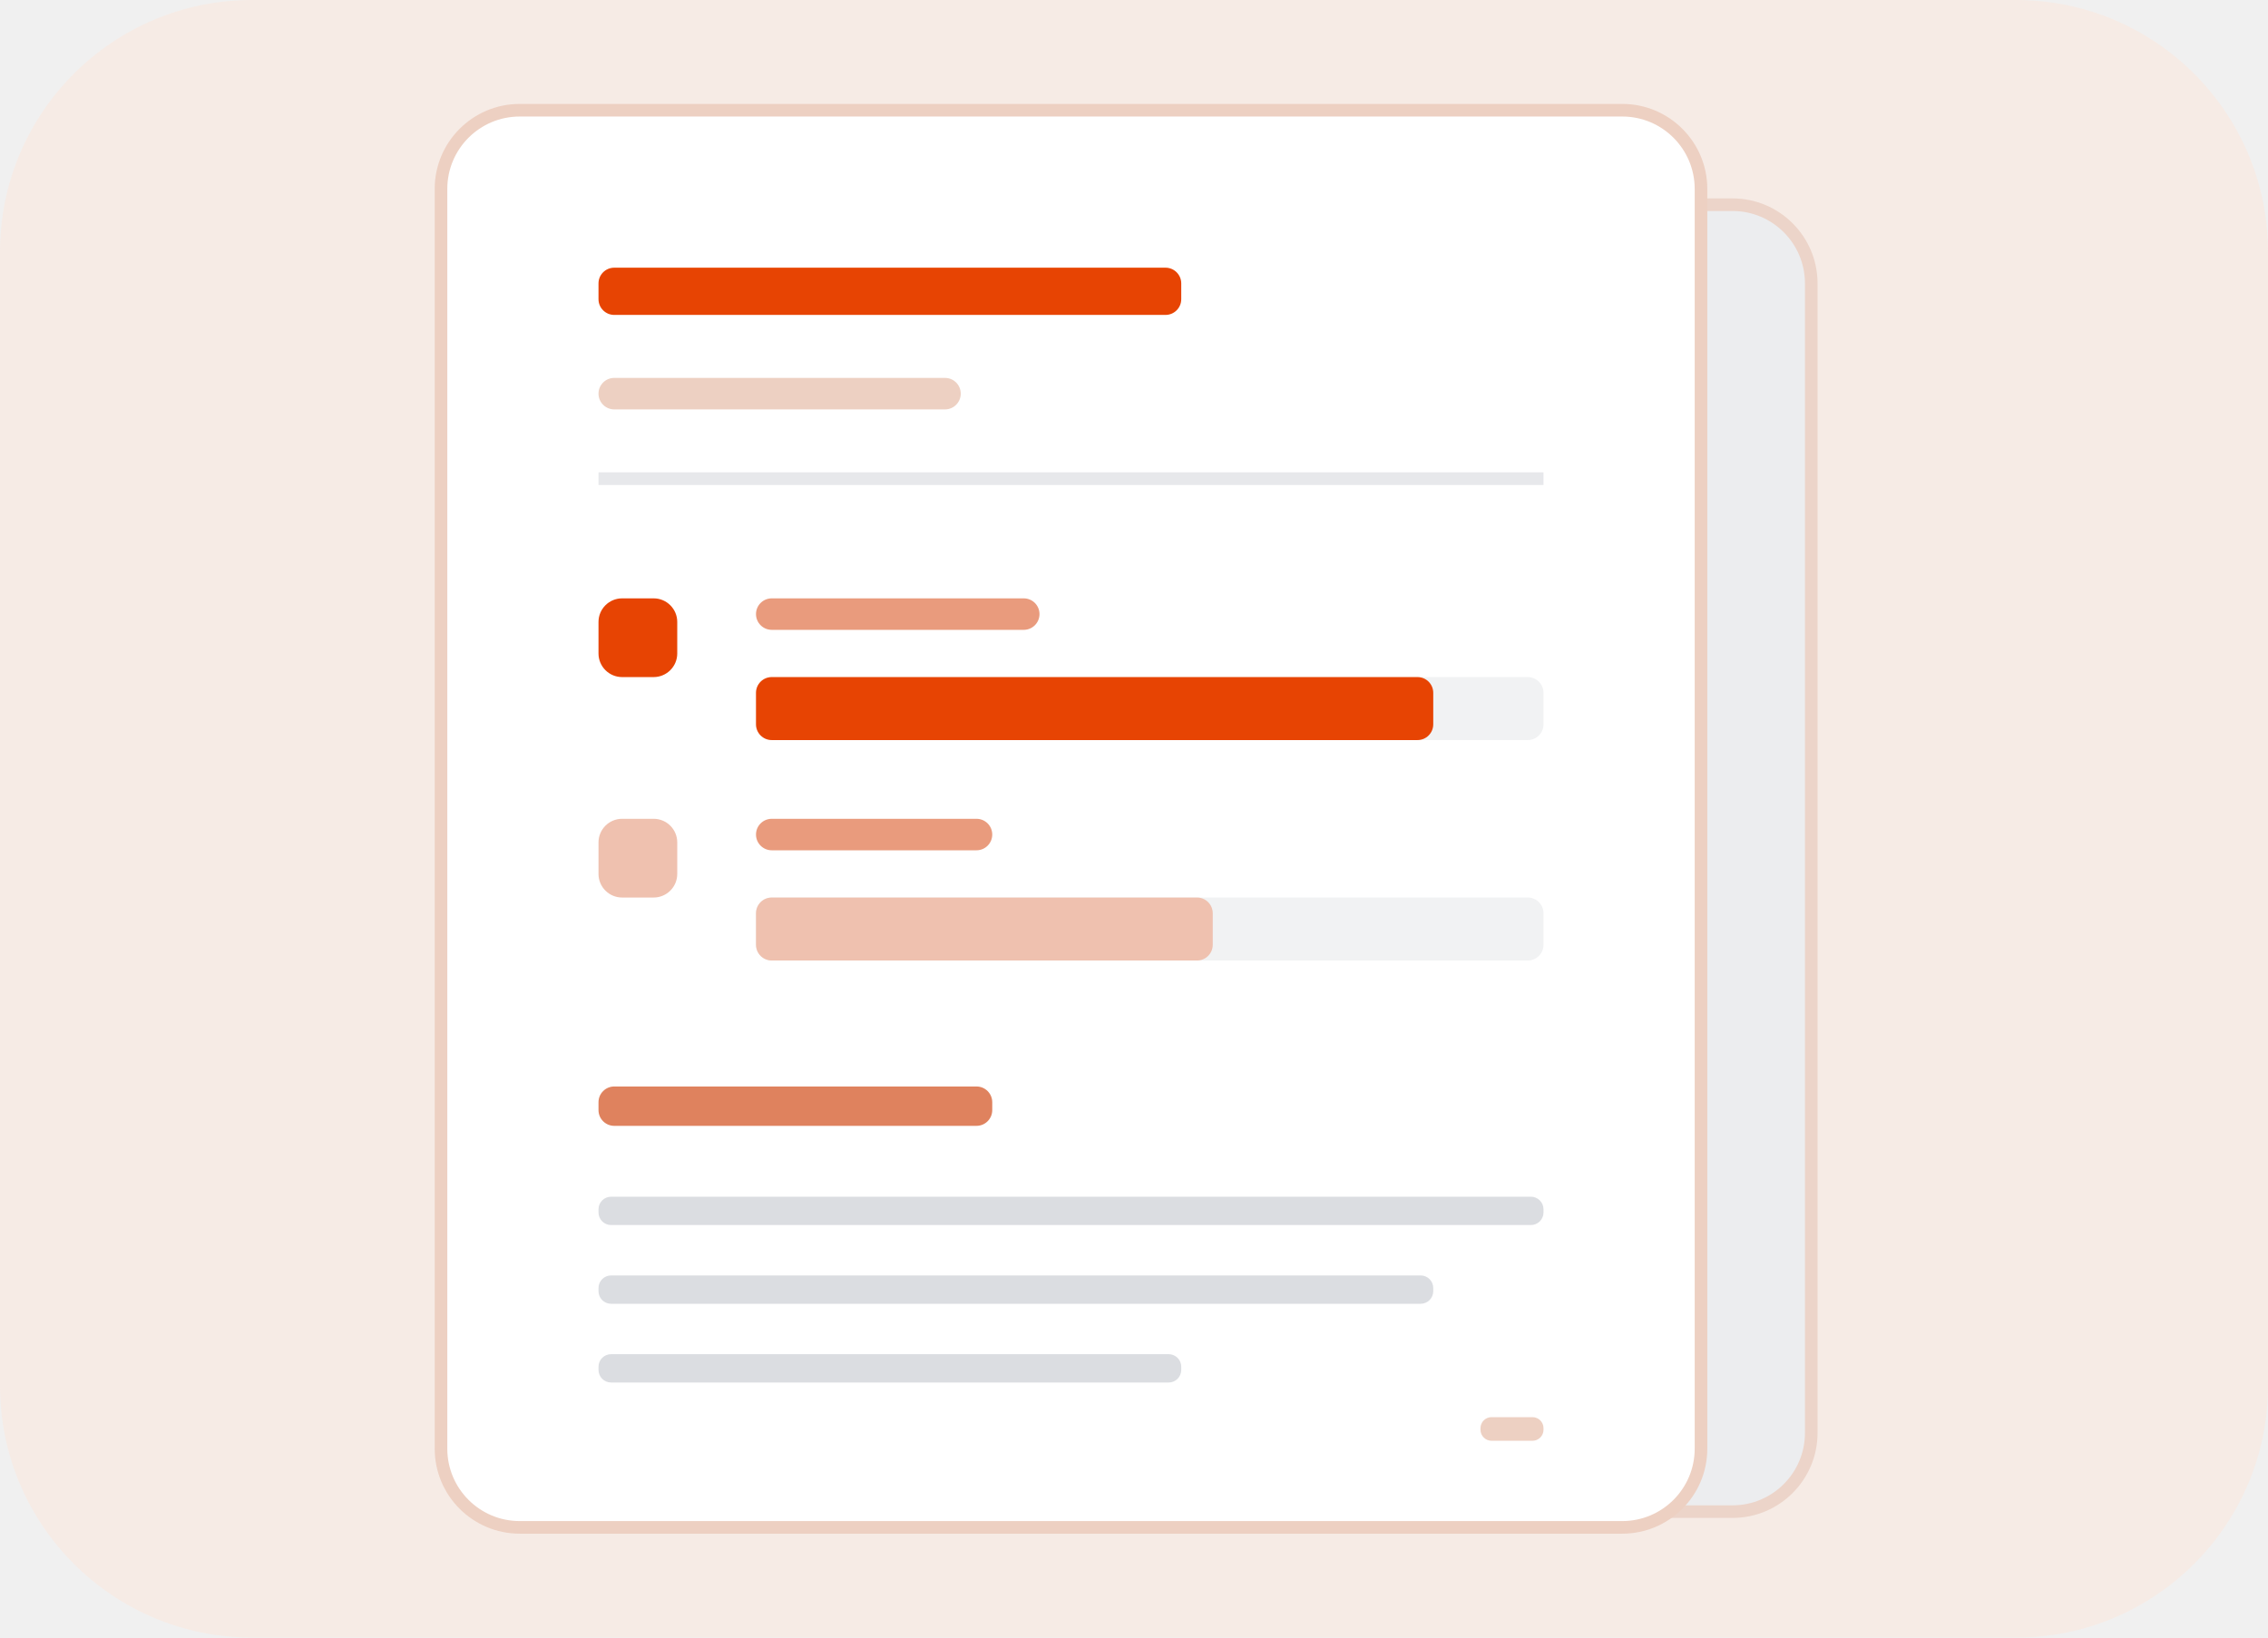
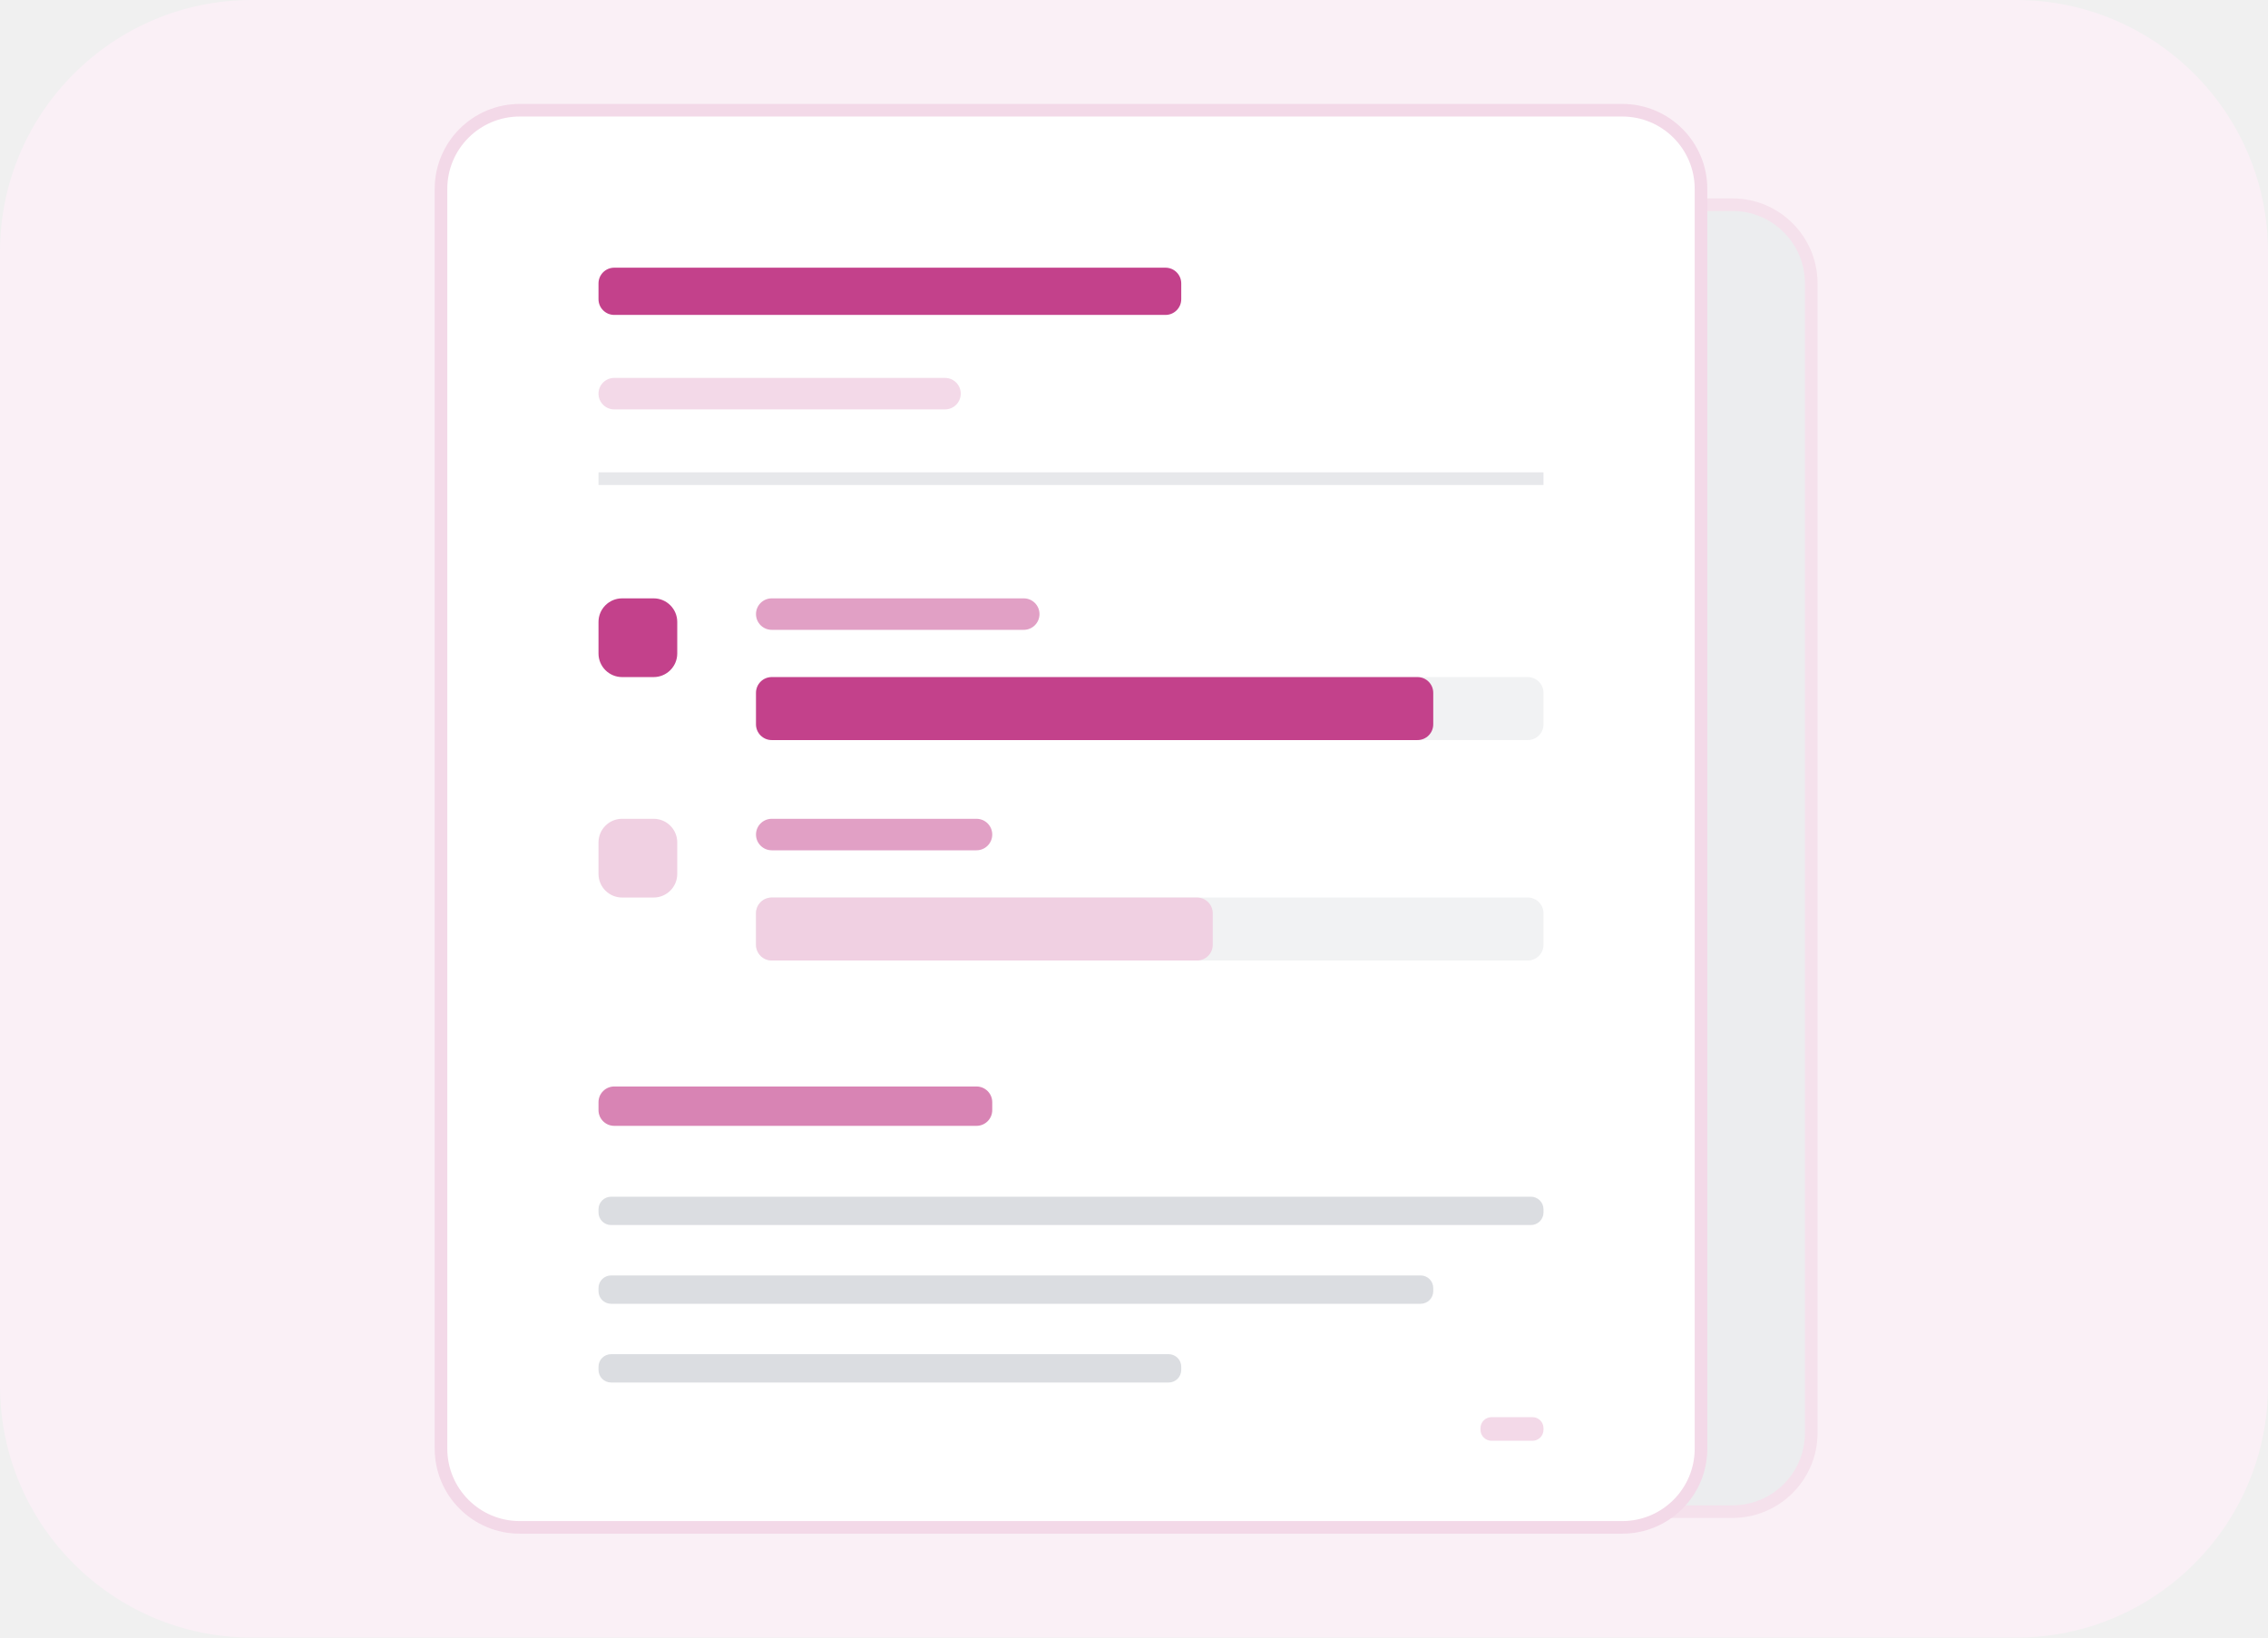
<svg xmlns="http://www.w3.org/2000/svg" width="144" height="104" viewBox="0 0 144 104">
  <defs>
    <clipPath id="c1">
      <rect width="80" height="90" rx="5" />
    </clipPath>
  </defs>
-   <rect width="144" height="104" rx="16" fill="#f6ebe5" />
+   <rect width="144" height="104" rx="16" fill="#faf0f6" />
  <rect transform="translate(38 13)" width="77" height="83" rx="5" fill="#ecedef" />
-   <path transform="translate(38 13)" d="M5 83.4c-2.982 0-5.4-2.418-5.4-5.4v-73c0-2.982 2.418-5.4 5.4-5.4v.8c-2.541 0-4.6 2.059-4.6 4.6v73c0 2.541 2.059 4.6 4.6 4.6M77.4 78c0 2.982-2.418 5.4-5.4 5.4h-67c-2.982 0-5.4-2.418-5.4-5.4h.8c0 2.541 2.059 4.6 4.6 4.6h67c2.541 0 4.6-2.059 4.6-4.6M72-.4c2.982 0 5.4 2.418 5.4 5.4v73c0 2.982-2.418 5.4-5.4 5.4v-.8c2.541 0 4.6-2.059 4.6-4.6v-73c0-2.541-2.059-4.6-4.6-4.6M-.4 5c0-2.982 2.418-5.4 5.4-5.4h67c2.982 0 5.4 2.418 5.4 5.4h-.8c0-2.541-2.059-4.6-4.6-4.6h-67c-2.541 0-4.6 2.059-4.6 4.6z" fill="#ecd4c9" />
+   <path transform="translate(38 13)" d="M5 83.4c-2.982 0-5.4-2.418-5.4-5.4v-73c0-2.982 2.418-5.4 5.4-5.4v.8c-2.541 0-4.6 2.059-4.6 4.6v73c0 2.541 2.059 4.6 4.6 4.6M77.4 78c0 2.982-2.418 5.4-5.4 5.4h-67c-2.982 0-5.4-2.418-5.4-5.4h.8c0 2.541 2.059 4.6 4.6 4.6h67c2.541 0 4.6-2.059 4.6-4.6M72-.4c2.982 0 5.4 2.418 5.4 5.4v73c0 2.982-2.418 5.4-5.4 5.4v-.8c2.541 0 4.6-2.059 4.6-4.6v-73c0-2.541-2.059-4.6-4.6-4.6M-.4 5c0-2.982 2.418-5.4 5.4-5.4h67c2.982 0 5.4 2.418 5.4 5.4h-.8c0-2.541-2.059-4.6-4.6-4.6h-67c-2.541 0-4.6 2.059-4.6 4.6z" fill="#f5e1ec" />
  <g transform="translate(28 7)" clip-path="url(#c1)">
    <rect width="80" height="90" rx="5" fill="#ffffff" />
-     <rect transform="translate(10 10)" width="37" height="3" rx="1" fill="#e74403" />
-     <rect transform="translate(10 17)" width="23" height="2" rx="1" fill="#edd0c2" />
+     <rect transform="translate(10 10)" width="37" height="3" rx="1" fill="#c3418b" />
+     <rect transform="translate(10 17)" width="23" height="2" rx="1" fill="#f3d9e8" />
    <rect transform="translate(10 23)" width="60" height="0.8" fill="#e7e8eb" />
-     <rect transform="translate(66 83)" width="4" height="1.5" rx="0.7" fill="#edd0c2" />
-     <rect transform="translate(10 31)" width="5" height="5" rx="1.5" fill="#e74403" />
-     <rect transform="translate(20 31)" width="18" height="2" rx="1" fill="#e99b7d" />
+     <rect transform="translate(66 83)" width="4" height="1.5" rx="0.7" fill="#f3d9e8" />
+     <rect transform="translate(10 31)" width="5" height="5" rx="1.5" fill="#c3418b" />
+     <rect transform="translate(20 31)" width="18" height="2" rx="1" fill="#e1a0c5" />
    <rect transform="translate(20 36)" width="50" height="4" rx="1" fill="#f1f2f3" />
-     <rect transform="translate(20 36)" width="43" height="4" rx="1" fill="#e74403" />
-     <rect transform="translate(10 45)" width="5" height="5" rx="1.5" fill="#efc1af" />
-     <rect transform="translate(20 45)" width="15" height="2" rx="1" fill="#e99b7d" />
+     <rect transform="translate(20 36)" width="43" height="4" rx="1" fill="#c3418b" />
+     <rect transform="translate(10 45)" width="5" height="5" rx="1.5" fill="#f0d0e2" />
+     <rect transform="translate(20 45)" width="15" height="2" rx="1" fill="#e1a0c5" />
    <rect transform="translate(20 50)" width="50" height="4" rx="1" fill="#f1f2f3" />
-     <rect transform="translate(20 50)" width="29" height="4" rx="1" fill="#efc1af" />
-     <rect transform="translate(10 62)" width="25" height="2.5" rx="1" fill="#df825e" />
+     <rect transform="translate(20 50)" width="29" height="4" rx="1" fill="#f0d0e2" />
+     <rect transform="translate(10 62)" width="25" height="2.5" rx="1" fill="#d884b4" />
    <rect transform="translate(10 69)" width="60" height="1.8" rx="0.8" fill="#dbdde1" />
    <rect transform="translate(10 74)" width="53" height="1.8" rx="0.8" fill="#dbdde1" />
    <rect transform="translate(10 79)" width="37" height="1.8" rx="0.8" fill="#dbdde1" />
  </g>
-   <path transform="translate(28 7)" d="M5 90.4c-2.982 0-5.4-2.418-5.4-5.4v-80c0-2.982 2.418-5.4 5.4-5.4v.8c-2.541 0-4.6 2.059-4.6 4.6v80c0 2.541 2.059 4.6 4.6 4.6M80.4 85c0 2.982-2.418 5.4-5.4 5.4h-70c-2.982 0-5.4-2.418-5.4-5.4h.8c0 2.541 2.059 4.6 4.6 4.6h70c2.541 0 4.6-2.059 4.6-4.6M75-.4c2.982 0 5.4 2.418 5.4 5.4v80c0 2.982-2.418 5.4-5.4 5.4v-.8c2.541 0 4.6-2.059 4.6-4.6v-80c0-2.541-2.059-4.6-4.6-4.6M-.4 5c0-2.982 2.418-5.4 5.4-5.4h70c2.982 0 5.4 2.418 5.4 5.4h-.8c0-2.541-2.059-4.6-4.6-4.6h-70c-2.541 0-4.6 2.059-4.6 4.6z" fill="#edd0c2" />
+   <path transform="translate(28 7)" d="M5 90.4c-2.982 0-5.4-2.418-5.4-5.4v-80c0-2.982 2.418-5.4 5.4-5.4v.8c-2.541 0-4.6 2.059-4.6 4.6v80c0 2.541 2.059 4.6 4.6 4.6M80.4 85c0 2.982-2.418 5.4-5.4 5.4h-70c-2.982 0-5.4-2.418-5.4-5.4h.8c0 2.541 2.059 4.6 4.6 4.6h70c2.541 0 4.6-2.059 4.6-4.6M75-.4c2.982 0 5.4 2.418 5.4 5.4v80c0 2.982-2.418 5.4-5.4 5.4v-.8c2.541 0 4.6-2.059 4.6-4.6v-80c0-2.541-2.059-4.6-4.6-4.6M-.4 5c0-2.982 2.418-5.4 5.4-5.4h70c2.982 0 5.4 2.418 5.4 5.4h-.8c0-2.541-2.059-4.6-4.6-4.6h-70c-2.541 0-4.6 2.059-4.6 4.6z" fill="#f3d9e8" />
</svg>
